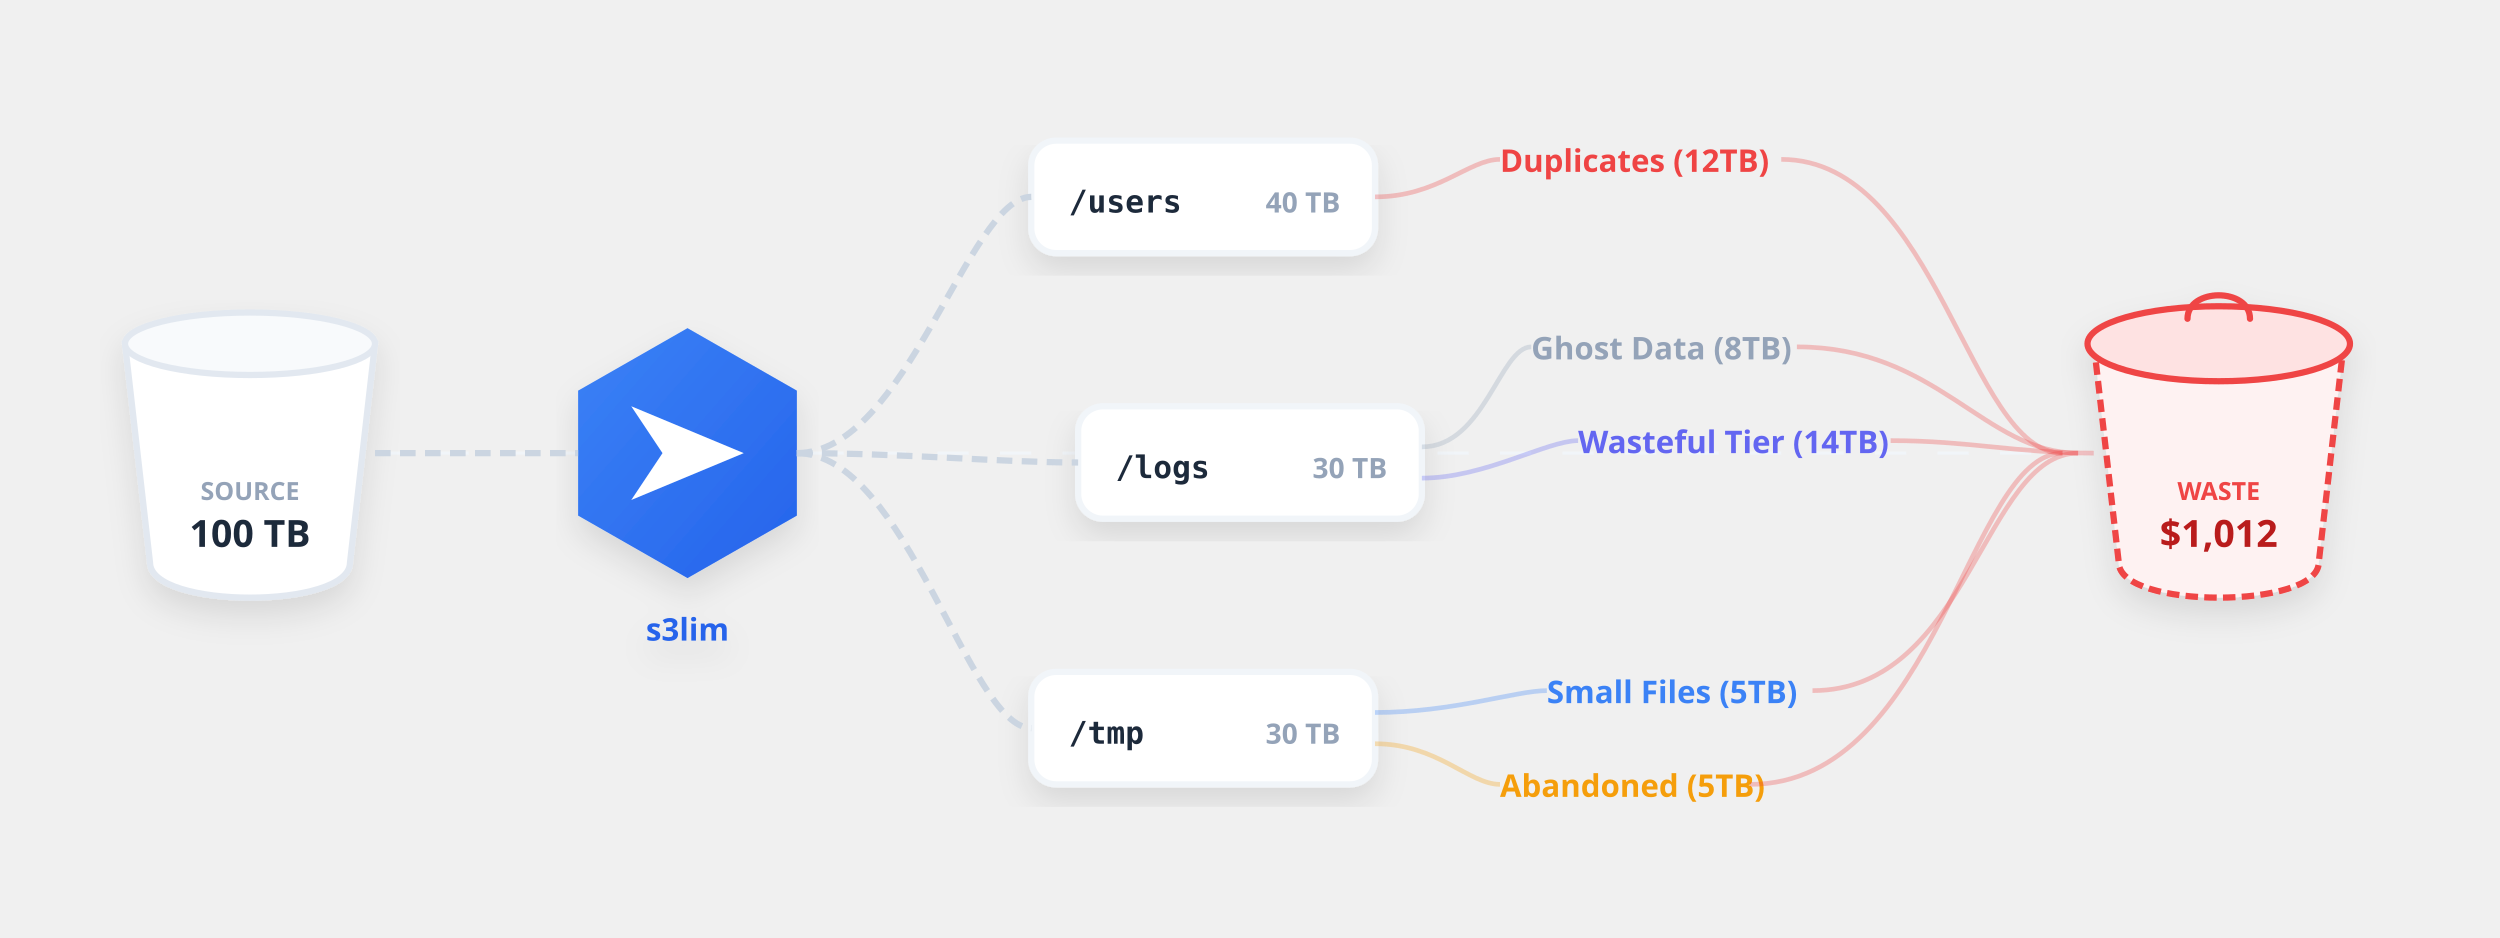
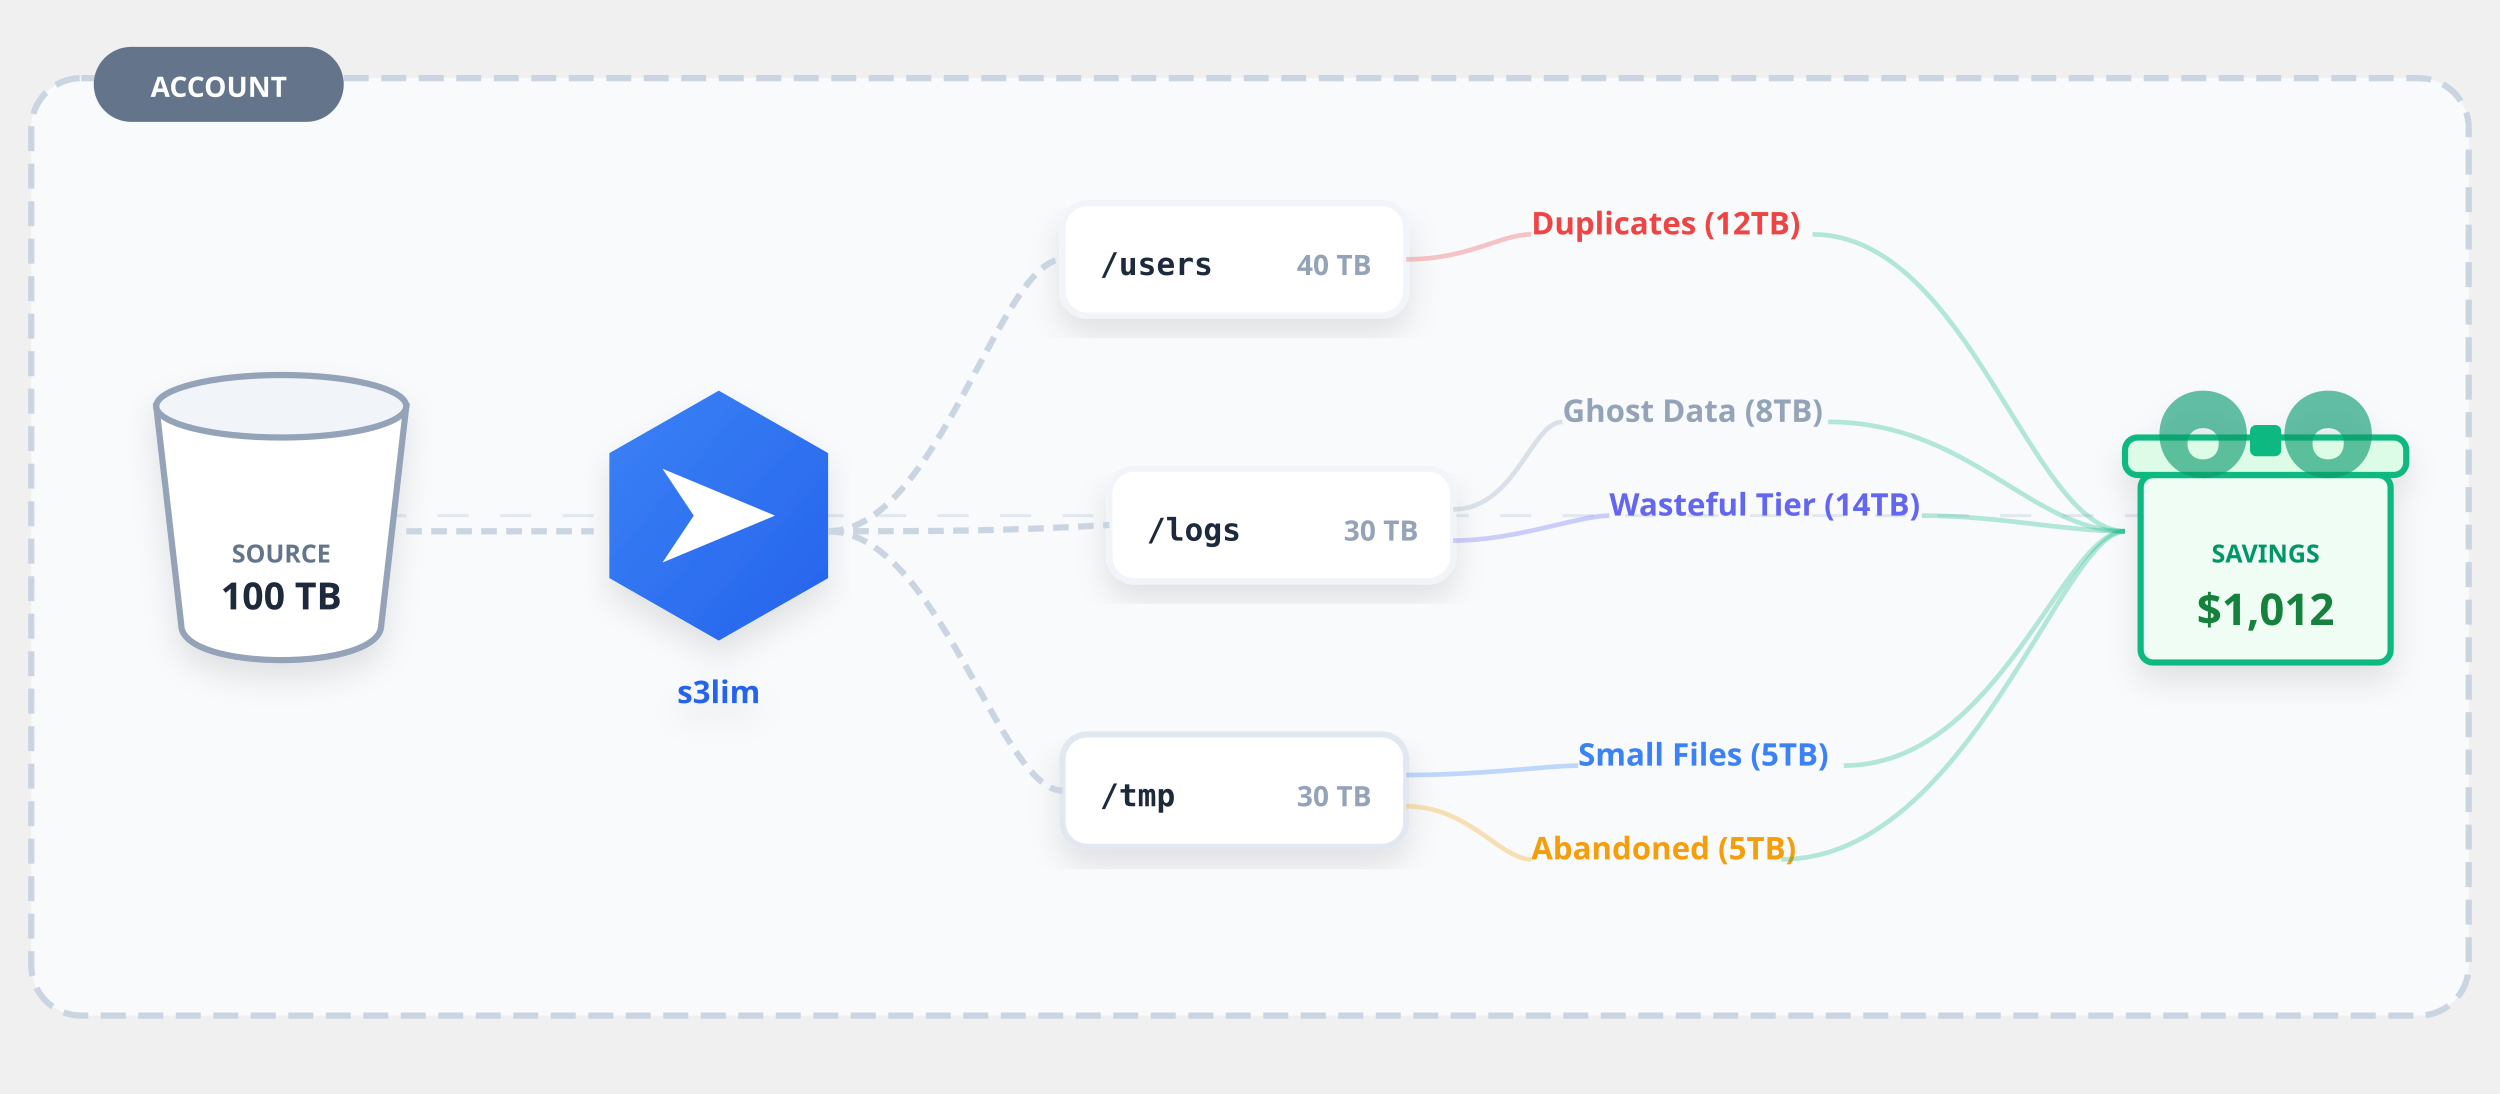
- <svg xmlns="http://www.w3.org/2000/svg" width="800" height="300" viewBox="0 0 800 300" fill="none">
+ <svg xmlns="http://www.w3.org/2000/svg" width="800" height="350" viewBox="0 0 800 350" fill="none">
  <defs>
    <linearGradient id="blueGradient" x1="0%" y1="0%" x2="100%" y2="100%">
      <stop offset="0%" stop-color="#3B82F6" />
      <stop offset="100%" stop-color="#2563EB" />
    </linearGradient>
    <filter id="dropshadow" height="130%">
      <feGaussianBlur in="SourceAlpha" stdDeviation="5" />
      <feOffset dx="0" dy="5" result="offsetblur" />
      <feComponentTransfer>
        <feFuncA type="linear" slope="0.1" />
      </feComponentTransfer>
      <feMerge>
        <feMergeNode />
        <feMergeNode in="SourceGraphic" />
      </feMerge>
    </filter>
  </defs>
-   <path d="M100 145 H 700" stroke="#F1F5F9" stroke-width="1" stroke-dasharray="10 10" />
-   <g filter="url(#dropshadow)" transform="translate(30, 80)">
-     <path d="M10 30 L 18 100 C 18 115, 82 115, 82 100 L 90 30 Z" fill="white" stroke="#E2E8F0" stroke-width="2" />
-     <ellipse cx="50" cy="30" rx="40" ry="10" fill="#F8FAFC" stroke="#E2E8F0" stroke-width="2" />
-     <text x="50" y="80" text-anchor="middle" fill="#94A3B8" font-family="sans-serif" font-weight="800" font-size="8">SOURCE</text>
+   <rect x="10" y="25" width="780" height="300" rx="16" fill="#F8FAFC" stroke="#CBD5E1" stroke-width="2" stroke-dasharray="8 4" />
+   <rect x="30" y="15" width="80" height="24" rx="12" fill="#64748B" />
+   <text x="70" y="31" text-anchor="middle" fill="white" font-family="sans-serif" font-weight="900" font-size="9">ACCOUNT</text>
+   <path d="M100 165 H 700" stroke="#E2E8F0" stroke-width="1" stroke-dasharray="10 10" />
+   <g filter="url(#dropshadow)" transform="translate(40, 100)">
+     <path d="M10 30 L 18 100 C 18 115, 82 115, 82 100 L 90 30 Z" fill="white" stroke="#94A3B8" stroke-width="2" />
+     <ellipse cx="50" cy="30" rx="40" ry="10" fill="#F1F5F9" stroke="#94A3B8" stroke-width="2" />
+     <text x="50" y="80" text-anchor="middle" fill="#64748B" font-family="sans-serif" font-weight="800" font-size="8">SOURCE</text>
    <text x="50" y="95" text-anchor="middle" fill="#1E293B" font-family="sans-serif" font-weight="900" font-size="12">100 TB</text>
  </g>
-   <g filter="url(#dropshadow)" transform="translate(180, 105)">
+   <g filter="url(#dropshadow)" transform="translate(190, 125)">
    <path d="M40 0 L75 20 L75 60 L40 80 L5 60 L5 20 Z" fill="url(#blueGradient)" />
    <path d="M22 25 L58 40 L22 55 L32 40 Z" fill="white" />
    <text x="40" y="100" text-anchor="middle" fill="#2563EB" font-family="sans-serif" font-weight="800" font-size="10">s3lim</text>
  </g>
-   <g transform="translate(330, 45)">
+   <g transform="translate(340, 65)">
    <g filter="url(#dropshadow)">
      <rect width="110" height="36" rx="8" fill="white" stroke="#F1F5F9" stroke-width="2" />
      <text x="12" y="23" fill="#1E293B" font-family="monospace" font-weight="bold" font-size="10">/users</text>
      <text x="75" y="23" fill="#94A3B8" font-family="sans-serif" font-weight="bold" font-size="9">40 TB</text>
    </g>
    <g filter="url(#dropshadow)" transform="translate(15, 85)">
      <rect width="110" height="36" rx="8" fill="white" stroke="#F1F5F9" stroke-width="2" />
      <text x="12" y="23" fill="#1E293B" font-family="monospace" font-weight="bold" font-size="10">/logs</text>
      <text x="75" y="23" fill="#94A3B8" font-family="sans-serif" font-weight="bold" font-size="9">30 TB</text>
    </g>
    <g filter="url(#dropshadow)" transform="translate(0, 170)">
-       <rect width="110" height="36" rx="8" fill="white" stroke="#F1F5F9" stroke-width="2" />
+       <rect width="110" height="36" rx="8" fill="white" stroke="#E2E8F0" stroke-width="2" />
      <text x="12" y="23" fill="#1E293B" font-family="monospace" font-weight="bold" font-size="10">/tmp</text>
      <text x="75" y="23" fill="#94A3B8" font-family="sans-serif" font-weight="bold" font-size="9">30 TB</text>
    </g>
  </g>
-   <g transform="translate(480, 30)">
+   <g transform="translate(490, 50)">
    <text x="0" y="25" fill="#EF4444" font-family="sans-serif" font-weight="bold" font-size="10">Duplicates (12TB)</text>
    <text x="10" y="85" fill="#94A3B8" font-family="sans-serif" font-weight="bold" font-size="10">Ghost Data (8TB)</text>
    <text x="25" y="115" fill="#6366F1" font-family="sans-serif" font-weight="bold" font-size="10">Wasteful Tier (14TB)</text>
    <text x="15" y="195" fill="#3B82F6" font-family="sans-serif" font-weight="bold" font-size="10">Small Files (5TB)</text>
    <text x="0" y="225" fill="#F59E0B" font-family="sans-serif" font-weight="bold" font-size="10">Abandoned (5TB)</text>
  </g>
-   <g filter="url(#dropshadow)" transform="translate(660, 80)">
-     <path d="M10 30 L 18 100 C 18 115, 82 115, 82 100 L 90 30 Z" fill="#FEF2F2" stroke="#EF4444" stroke-width="2" stroke-dasharray="4 2" />
-     <ellipse cx="50" cy="30" rx="42" ry="12" fill="#FEE2E2" stroke="#EF4444" stroke-width="2" />
-     <path d="M40 22 C 40 12, 60 12, 60 22" fill="none" stroke="#EF4444" stroke-width="2" stroke-linecap="round" />
-     <text x="50" y="80" text-anchor="middle" fill="#EF4444" font-family="sans-serif" font-weight="800" font-size="8">WASTE</text>
-     <text x="50" y="95" text-anchor="middle" fill="#B91C1C" font-family="sans-serif" font-weight="900" font-size="12">$1,012</text>
+   <g filter="url(#dropshadow)" transform="translate(680, 140)">
+     <rect x="5" y="12" width="80" height="60" rx="4" fill="#F0FDF4" stroke="#10B981" stroke-width="2" />
+     <rect x="0" y="0" width="90" height="12" rx="4" fill="#DCFCE7" stroke="#10B981" stroke-width="2" />
+     <path d="M25 -15 c-8 0-14 6-14 14 s6 14 14 14 s14-6 14-14 S33 -15 25-15z M25 7 c-3 0-5-2-5-5 s2-5 5-5 s5 2 5 5 S28 7 25 7z" fill="#059669" fill-opacity="0.6" />
+     <path d="M65 -15 c-8 0-14 6-14 14 s6 14 14 14 s14-6 14-14 S73 -15 65-15z M65 7 c-3 0-5-2-5-5 s2-5 5-5 s5 2 5 5 S68 7 65 7z" fill="#059669" fill-opacity="0.6" />
+     <rect x="40" y="-4" width="10" height="10" rx="2" fill="#10B981" />
+     <text x="45" y="40" text-anchor="middle" fill="#059669" font-family="sans-serif" font-weight="800" font-size="8">SAVINGS</text>
+     <text x="45" y="60" text-anchor="middle" fill="#15803D" font-family="sans-serif" font-weight="900" font-size="14">$1,012</text>
  </g>
-   <path d="M120 145 C 140 145, 160 145, 185 145" stroke="#CBD5E1" stroke-width="2" stroke-dasharray="5 3" />
-   <path d="M255 145 C 290 145, 310 63, 330 63" stroke="#CBD5E1" stroke-width="2" stroke-dasharray="5 3" />
-   <path d="M255 145 C 290 145, 320 148, 345 148" stroke="#CBD5E1" stroke-width="2" stroke-dasharray="5 3" />
-   <path d="M255 145 C 290 145, 310 233, 330 233" stroke="#CBD5E1" stroke-width="2" stroke-dasharray="5 3" />
-   <path d="M440 63 C 460 63, 470 51, 480 51" stroke="#EF4444" stroke-width="1.5" stroke-opacity="0.3" />
-   <path d="M455 143 C 475 143, 480 111, 490 111" stroke="#94A3B8" stroke-width="1.5" stroke-opacity="0.3" />
-   <path d="M455 153 C 475 153, 495 141, 505 141" stroke="#6366F1" stroke-width="1.5" stroke-opacity="0.3" />
-   <path d="M440 228 C 465 228, 485 221, 495 221" stroke="#3B82F6" stroke-width="1.5" stroke-opacity="0.3" />
-   <path d="M440 238 C 460 238, 470 251, 480 251" stroke="#F59E0B" stroke-width="1.5" stroke-opacity="0.3" />
-   <path d="M570 51 C 620 51, 630 145, 660 145" stroke="#EF4444" stroke-width="1.5" stroke-opacity="0.3" />
-   <path d="M575 111 C 620 111, 635 145, 665 145" stroke="#EF4444" stroke-width="1.5" stroke-opacity="0.3" />
-   <path d="M605 141 C 630 141, 645 145, 670 145" stroke="#EF4444" stroke-width="1.5" stroke-opacity="0.3" />
-   <path d="M580 221 C 630 221, 635 145, 665 145" stroke="#EF4444" stroke-width="1.5" stroke-opacity="0.3" />
-   <path d="M560 251 C 620 251, 630 145, 660 145" stroke="#EF4444" stroke-width="1.5" stroke-opacity="0.3" />
+   <path d="M130 170 H 190" stroke="#CBD5E1" stroke-width="2" stroke-dasharray="5 3" />
+   <path d="M265 170 C 300 170, 320 83, 340 83" stroke="#CBD5E1" stroke-width="2" stroke-dasharray="5 3" />
+   <path d="M265 170 C 300 170, 320 170, 355 168" stroke="#CBD5E1" stroke-width="2" stroke-dasharray="5 3" />
+   <path d="M265 170 C 300 170, 320 253, 340 253" stroke="#CBD5E1" stroke-width="2" stroke-dasharray="5 3" />
+   <path d="M450 83 C 470 83, 480 75, 490 75" stroke="#EF4444" stroke-width="1.5" stroke-opacity="0.3" />
+   <path d="M465 163 C 485 163, 490 135, 500 135" stroke="#94A3B8" stroke-width="1.5" stroke-opacity="0.3" />
+   <path d="M465 173 C 485 173, 505 165, 515 165" stroke="#6366F1" stroke-width="1.5" stroke-opacity="0.3" />
+   <path d="M450 248 C 475 248, 495 245, 505 245" stroke="#3B82F6" stroke-width="1.5" stroke-opacity="0.3" />
+   <path d="M450 258 C 470 258, 480 275, 490 275" stroke="#F59E0B" stroke-width="1.5" stroke-opacity="0.3" />
+   <path d="M580 75 C 630 75, 650 170, 680 170" stroke="#10B981" stroke-width="1.5" stroke-opacity="0.3" />
+   <path d="M585 135 C 630 135, 650 170, 680 170" stroke="#10B981" stroke-width="1.5" stroke-opacity="0.3" />
+   <path d="M615 165 C 640 165, 660 170, 680 170" stroke="#10B981" stroke-width="1.5" stroke-opacity="0.3" />
+   <path d="M590 245 C 640 245, 660 170, 680 170" stroke="#10B981" stroke-width="1.5" stroke-opacity="0.3" />
+   <path d="M570 275 C 630 275, 660 170, 680 170" stroke="#10B981" stroke-width="1.5" stroke-opacity="0.3" />
</svg>
